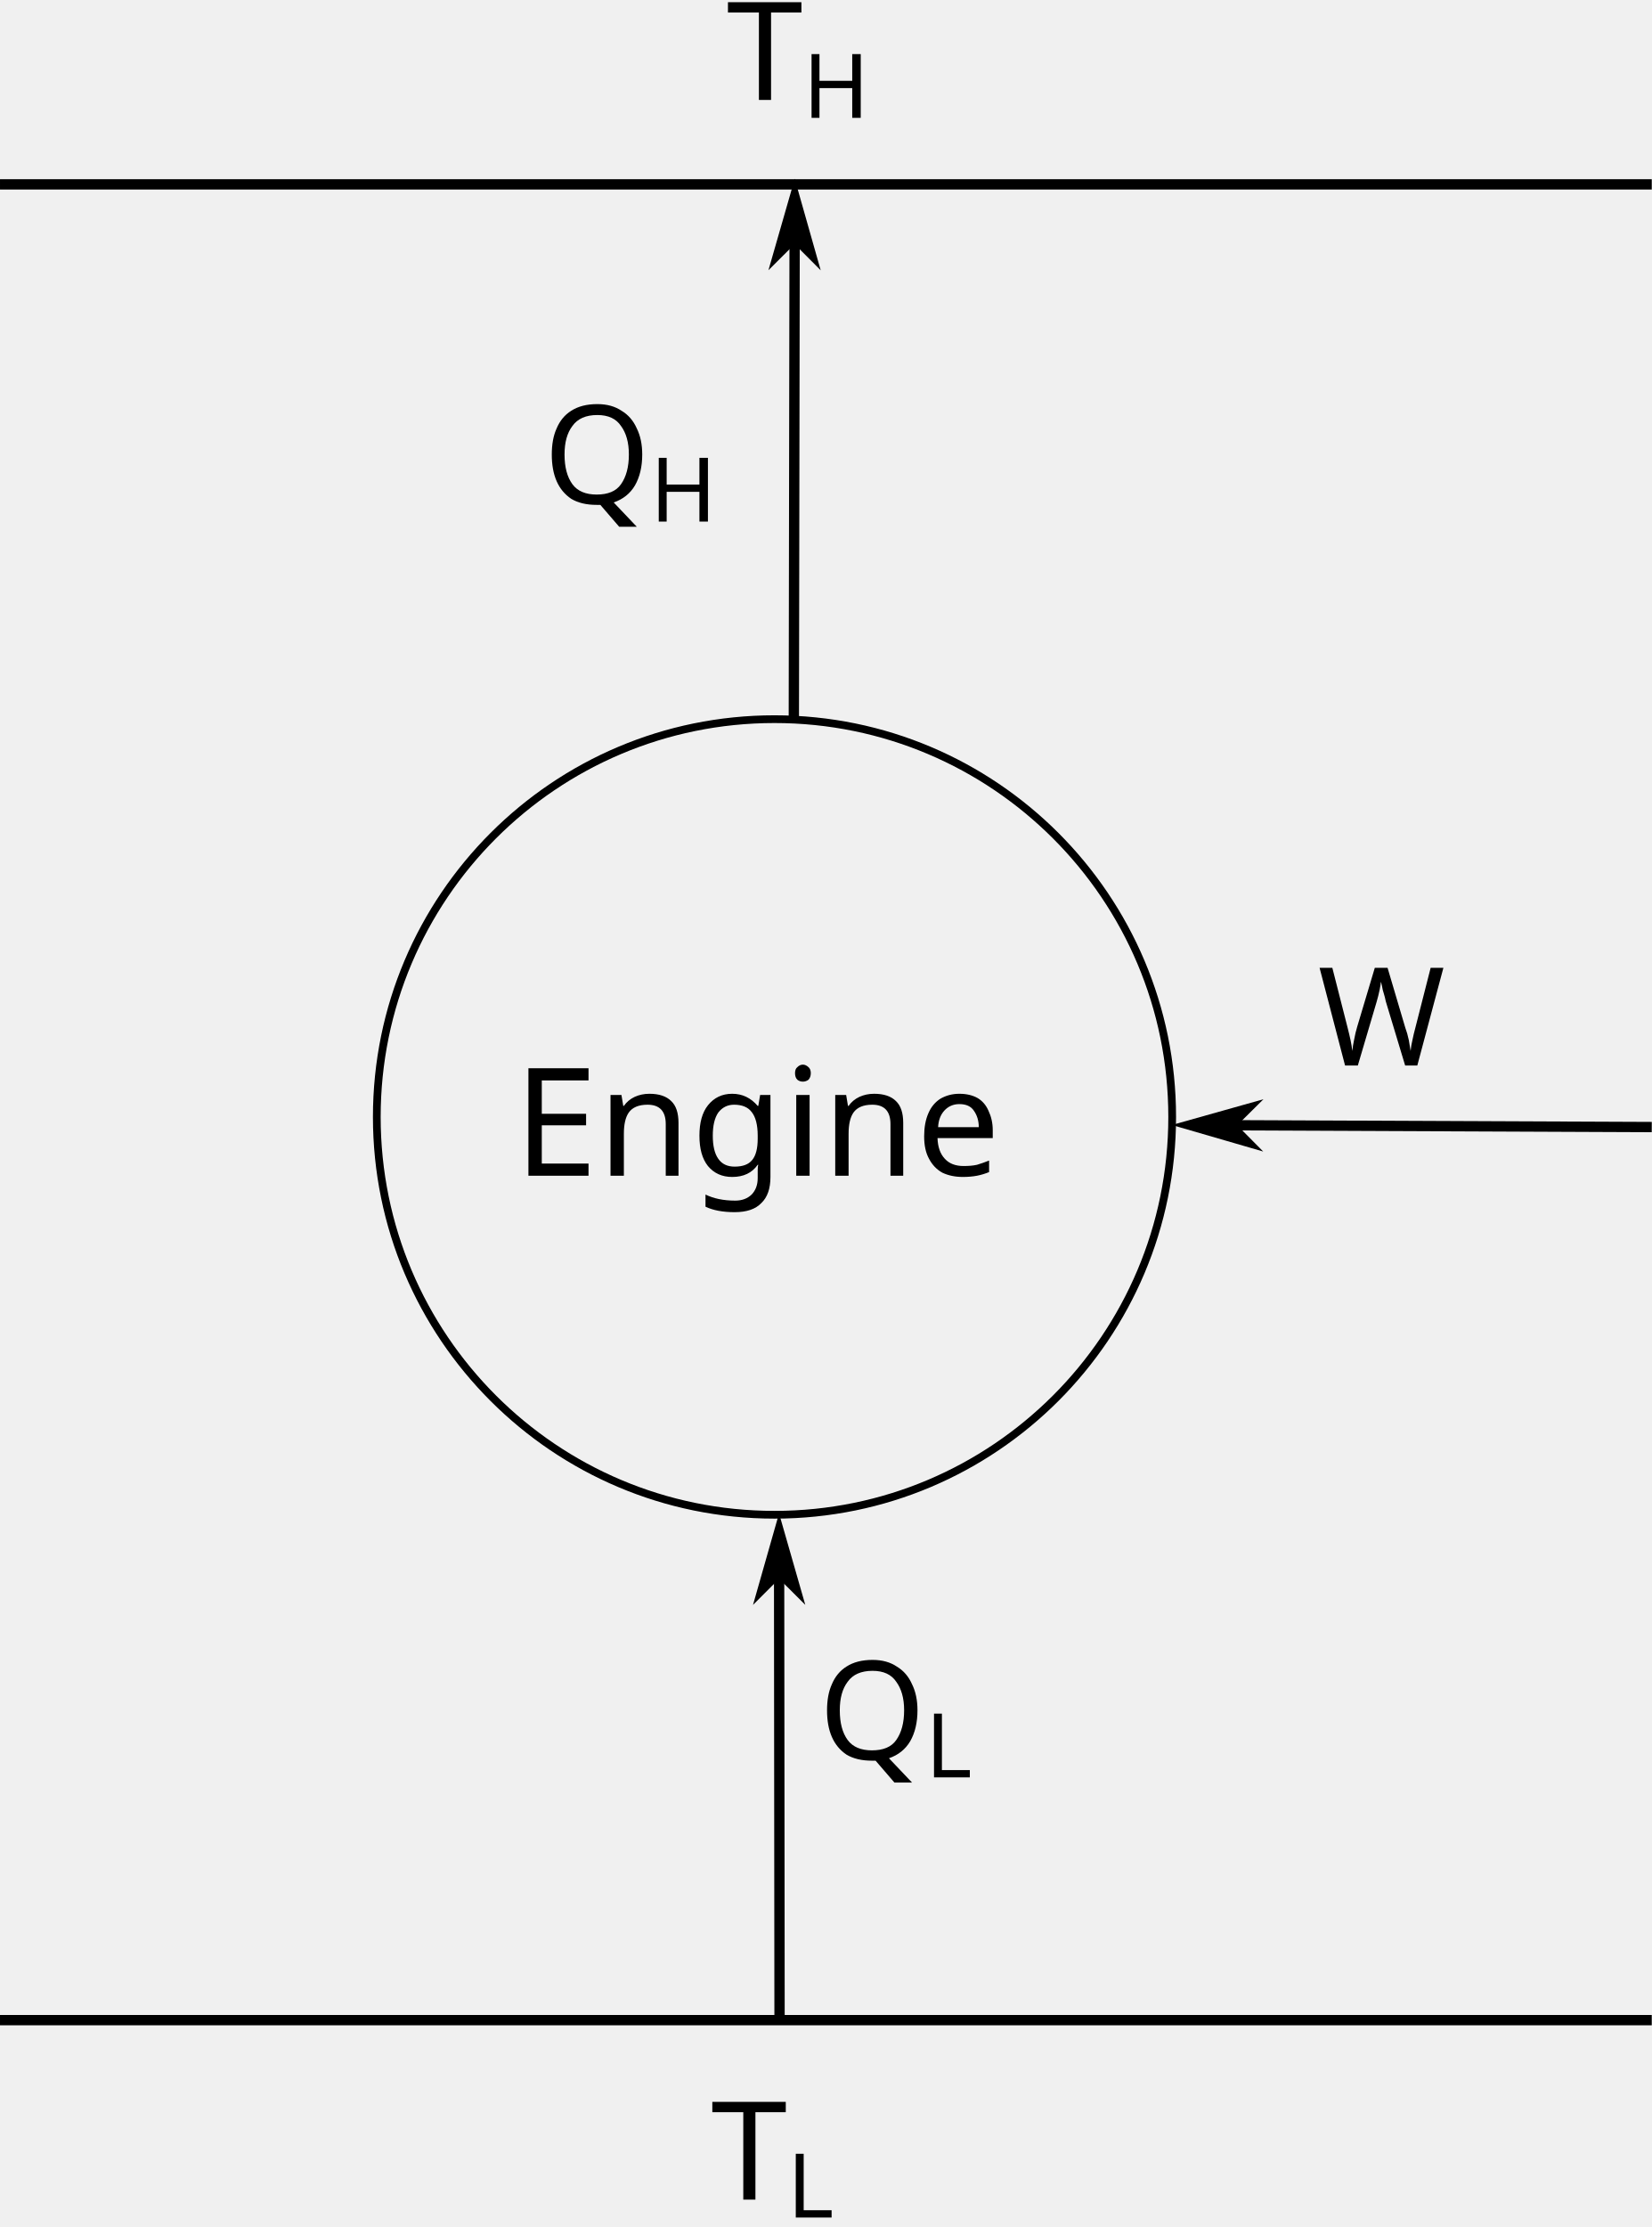
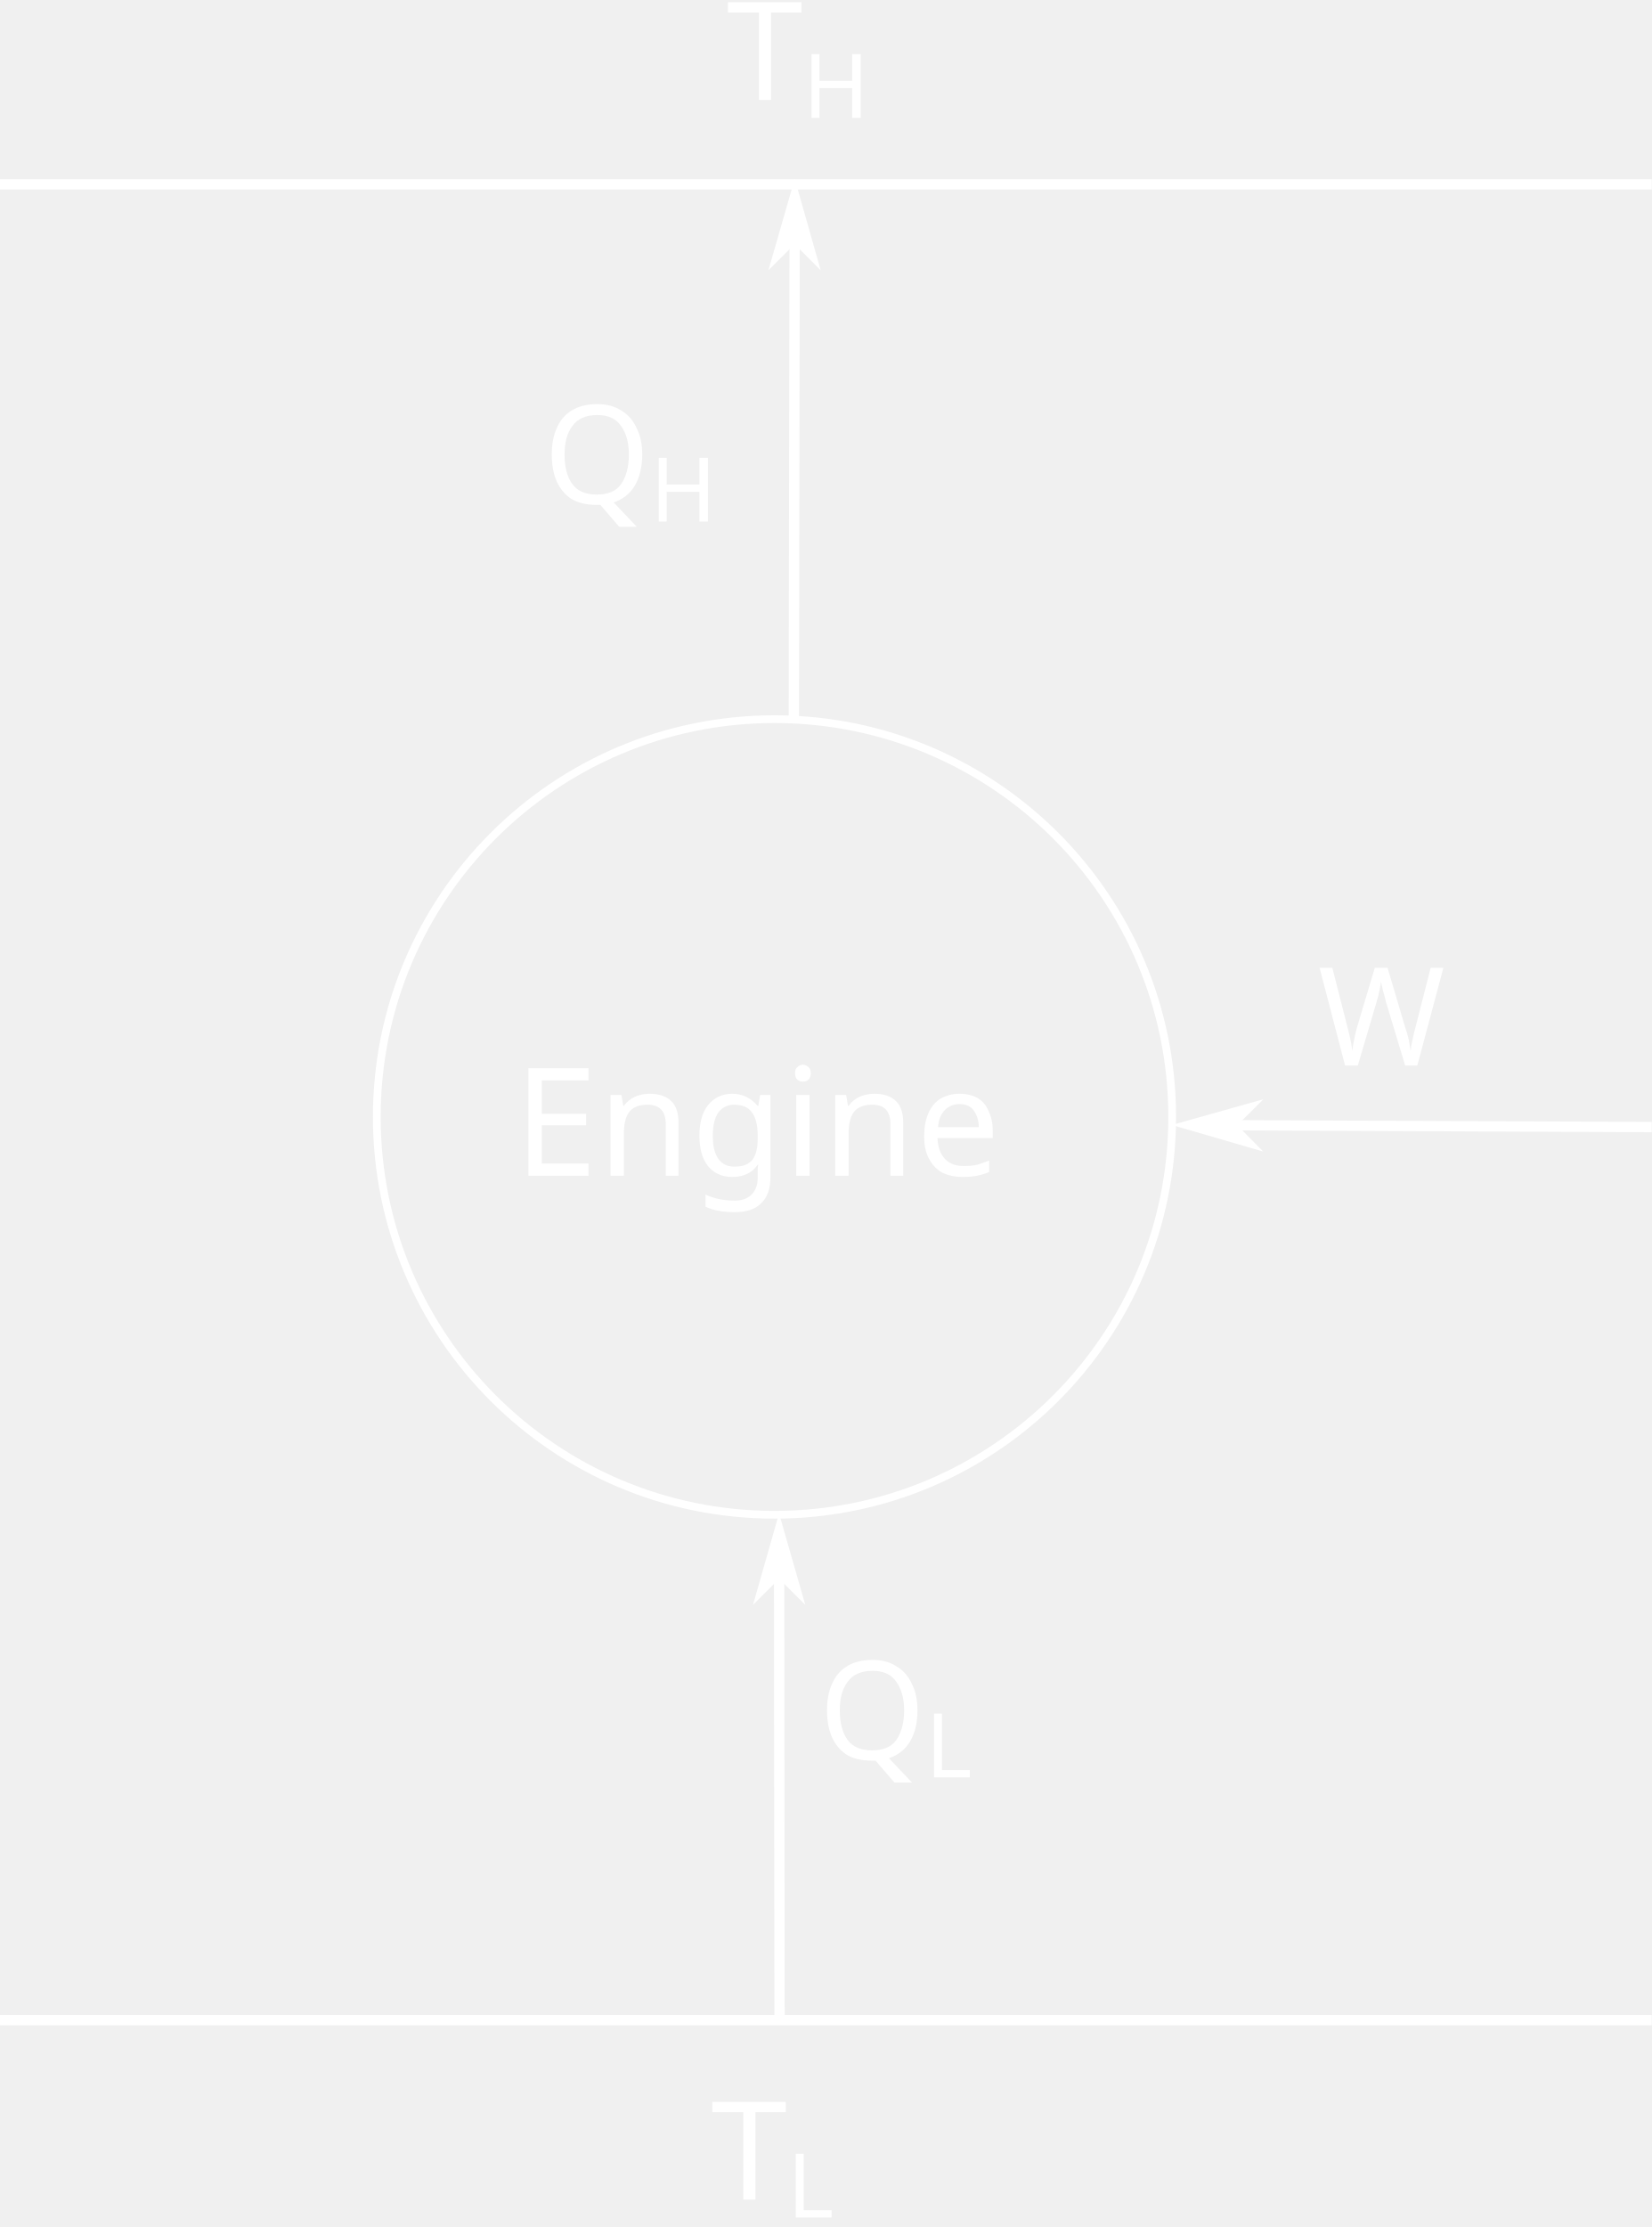
<svg xmlns="http://www.w3.org/2000/svg" width="42.523mm" height="57.316mm" viewBox="0 0 42.523 57.316" version="1.1" id="svg8">
  <defs id="defs2">
    <marker orient="auto" refY="0" refX="0" id="marker6065" style="overflow:visible">
-       <path id="path6063" d="M 0,0 5,-5 -12.5,0 5,5 Z" style="fill:#000000;fill-opacity:1;fill-rule:evenodd;stroke:#000000;stroke-width:1pt;stroke-opacity:1" transform="matrix(0.4,0,0,0.4,4,0)" />
+       <path id="path6063" d="M 0,0 5,-5 -12.5,0 5,5 Z" style="fill:#ffffff;fill-opacity:1;fill-rule:evenodd;stroke:#ffffff;stroke-width:1pt;stroke-opacity:1" transform="matrix(0.4,0,0,0.4,4,0)" />
    </marker>
    <marker style="overflow:visible" id="marker5893" refX="0" refY="0" orient="auto">
-       <path transform="matrix(0.4,0,0,0.4,4,0)" style="fill:#000000;fill-opacity:1;fill-rule:evenodd;stroke:#000000;stroke-width:1pt;stroke-opacity:1" d="M 0,0 5,-5 -12.5,0 5,5 Z" id="path5891" />
+       <path transform="matrix(0.4,0,0,0.4,4,0)" style="fill:#ffffff;fill-opacity:1;fill-rule:evenodd;stroke:#ffffff;stroke-width:1pt;stroke-opacity:1" d="M 0,0 5,-5 -12.5,0 5,5 Z" id="path5891" />
    </marker>
    <marker orient="auto" refY="0" refX="0" id="Arrow1Mstart" style="overflow:visible">
-       <path id="path877" d="M 0,0 5,-5 -12.5,0 5,5 Z" style="fill:#000000;fill-opacity:1;fill-rule:evenodd;stroke:#000000;stroke-width:1pt;stroke-opacity:1" transform="matrix(0.4,0,0,0.4,4,0)" />
+       <path id="path877" d="M 0,0 5,-5 -12.5,0 5,5 Z" style="fill:#ffffff;fill-opacity:1;fill-rule:evenodd;stroke:#ffffff;stroke-width:1pt;stroke-opacity:1" transform="matrix(0.4,0,0,0.4,4,0)" />
    </marker>
    <marker style="overflow:visible" id="marker1487" refX="0" refY="0" orient="auto">
-       <path transform="matrix(-0.4,0,0,-0.4,-4,0)" style="fill:#000000;fill-opacity:1;fill-rule:evenodd;stroke:#000000;stroke-width:1pt;stroke-opacity:1" d="M 0,0 5,-5 -12.5,0 5,5 Z" id="path1485" />
+       <path transform="matrix(-0.4,0,0,-0.4,-4,0)" style="fill:#ffffff;fill-opacity:1;fill-rule:evenodd;stroke:#ffffff;stroke-width:1pt;stroke-opacity:1" d="M 0,0 5,-5 -12.5,0 5,5 Z" id="path1485" />
    </marker>
    <marker orient="auto" refY="0" refX="0" id="Arrow1Mend" style="overflow:visible">
-       <path id="path880" d="M 0,0 5,-5 -12.5,0 5,5 Z" style="fill:#000000;fill-opacity:1;fill-rule:evenodd;stroke:#000000;stroke-width:1pt;stroke-opacity:1" transform="matrix(-0.4,0,0,-0.4,-4,0)" />
+       <path id="path880" d="M 0,0 5,-5 -12.5,0 5,5 Z" style="fill:#ffffff;fill-opacity:1;fill-rule:evenodd;stroke:#ffffff;stroke-width:1pt;stroke-opacity:1" transform="matrix(-0.4,0,0,-0.4,-4,0)" />
    </marker>
    <marker orient="auto" refY="0" refX="0" id="Arrow1Lend" style="overflow:visible">
-       <path id="path874" d="M 0,0 5,-5 -12.5,0 5,5 Z" style="fill:#000000;fill-opacity:1;fill-rule:evenodd;stroke:#000000;stroke-width:1pt;stroke-opacity:1" transform="matrix(-0.8,0,0,-0.8,-10,0)" />
+       <path id="path874" d="M 0,0 5,-5 -12.5,0 5,5 Z" style="fill:#ffffff;fill-opacity:1;fill-rule:evenodd;stroke:#ffffff;stroke-width:1pt;stroke-opacity:1" transform="matrix(-0.8,0,0,-0.8,-10,0)" />
    </marker>
  </defs>
  <g id="layer1" transform="translate(-19.0878,-225.92)">
-     <circle style="fill:none;fill-opacity:1;stroke:#000000;stroke-width:0.199;stroke-linejoin:miter;stroke-miterlimit:4;stroke-dasharray:none;stroke-dashoffset:0;stroke-opacity:1;paint-order:fill markers stroke" id="path815" cx="39.026" cy="254.667" r="10.238" />
-     <text xml:space="preserve" style="font-style:normal;font-variant:normal;font-weight:normal;font-stretch:normal;font-size:3.528px;line-height:1.25;font-family:sans-serif;-inkscape-font-specification:'sans-serif, Normal';font-variant-ligatures:normal;font-variant-caps:normal;font-variant-numeric:normal;font-feature-settings:normal;text-align:start;letter-spacing:0px;word-spacing:0px;writing-mode:lr-tb;text-anchor:start;fill:#000000;fill-opacity:1;stroke:none;stroke-width:0.265" x="32.317" y="256.179" id="text819">
+     <circle style="fill:none;fill-opacity:1;stroke:#ffffff;stroke-width:0.199;stroke-linejoin:miter;stroke-miterlimit:4;stroke-dasharray:none;stroke-dashoffset:0;stroke-opacity:1;paint-order:fill markers stroke" id="path815" cx="39.026" cy="254.667" r="10.238" />
+     <text xml:space="preserve" style="font-style:normal;font-variant:normal;font-weight:normal;font-stretch:normal;font-size:3.528px;line-height:1.25;font-family:sans-serif;-inkscape-font-specification:'sans-serif, Normal';font-variant-ligatures:normal;font-variant-caps:normal;font-variant-numeric:normal;font-feature-settings:normal;text-align:start;letter-spacing:0px;word-spacing:0px;writing-mode:lr-tb;text-anchor:start;fill:#ffffff;fill-opacity:1;stroke:none;stroke-width:0.265" x="32.317" y="256.179" id="text819">
      <tspan x="32.317" y="256.179" style="font-size:3.881px;stroke-width:0.265" id="tspan821">Engine</tspan>
    </text>
-     <path style="fill:none;stroke:#000000;stroke-width:0.265px;stroke-linecap:butt;stroke-linejoin:miter;stroke-opacity:1" d="M 19.088,230.665 H 61.61" id="path842" />
-     <path style="fill:none;stroke:#000000;stroke-width:0.265px;stroke-linecap:butt;stroke-linejoin:miter;stroke-opacity:1" d="M 19.088,277.912 H 61.61" id="path842-3" />
-     <path style="fill:none;stroke:#000000;stroke-width:0.265;stroke-linecap:butt;stroke-linejoin:miter;stroke-miterlimit:4;stroke-dasharray:none;stroke-opacity:1;marker-start:url(#Arrow1Mstart)" d="m 39.546,231.043 -0.022,13.337" id="path867" />
-     <path style="fill:none;stroke:#000000;stroke-width:0.265px;stroke-linecap:butt;stroke-linejoin:miter;stroke-opacity:1;marker-start:url(#marker6065)" d="m 39.144,265.392 0.012,12.438" id="path869" />
-     <path style="fill:none;stroke:#000000;stroke-width:0.265px;stroke-linecap:butt;stroke-linejoin:miter;stroke-opacity:1;marker-start:url(#marker5893)" d="m 49.778,254.876 11.832,0.051" id="path1477" />
-     <text xml:space="preserve" style="font-style:normal;font-variant:normal;font-weight:normal;font-stretch:normal;font-size:3.528px;line-height:1.25;font-family:sans-serif;-inkscape-font-specification:'sans-serif, Normal';font-variant-ligatures:normal;font-variant-caps:normal;font-variant-numeric:normal;font-feature-settings:normal;text-align:start;letter-spacing:0px;word-spacing:0px;writing-mode:lr-tb;text-anchor:start;fill:#000000;fill-opacity:1;stroke:none;stroke-width:0.265" x="37.798" y="228.492" id="text1737">
+     <path style="fill:none;stroke:#ffffff;stroke-width:0.265px;stroke-linecap:butt;stroke-linejoin:miter;stroke-opacity:1" d="M 19.088,230.665 H 61.61" id="path842" />
+     <path style="fill:none;stroke:#ffffff;stroke-width:0.265px;stroke-linecap:butt;stroke-linejoin:miter;stroke-opacity:1" d="M 19.088,277.912 H 61.61" id="path842-3" />
+     <path style="fill:none;stroke:#ffffff;stroke-width:0.265;stroke-linecap:butt;stroke-linejoin:miter;stroke-miterlimit:4;stroke-dasharray:none;stroke-opacity:1;marker-start:url(#Arrow1Mstart)" d="m 39.546,231.043 -0.022,13.337" id="path867" />
+     <path style="fill:none;stroke:#ffffff;stroke-width:0.265px;stroke-linecap:butt;stroke-linejoin:miter;stroke-opacity:1;marker-start:url(#marker6065)" d="m 39.144,265.392 0.012,12.438" id="path869" />
+     <path style="fill:none;stroke:#ffffff;stroke-width:0.265px;stroke-linecap:butt;stroke-linejoin:miter;stroke-opacity:1;marker-start:url(#marker5893)" d="m 49.778,254.876 11.832,0.051" id="path1477" />
+     <text xml:space="preserve" style="font-style:normal;font-variant:normal;font-weight:normal;font-stretch:normal;font-size:3.528px;line-height:1.25;font-family:sans-serif;-inkscape-font-specification:'sans-serif, Normal';font-variant-ligatures:normal;font-variant-caps:normal;font-variant-numeric:normal;font-feature-settings:normal;text-align:start;letter-spacing:0px;word-spacing:0px;writing-mode:lr-tb;text-anchor:start;fill:#ffffff;fill-opacity:1;stroke:none;stroke-width:0.265" x="37.798" y="228.492" id="text1737">
      <tspan id="tspan1735" x="37.798" y="228.492" style="stroke-width:0.265">T<tspan style="font-size:65%;baseline-shift:sub" id="tspan1739">H</tspan>
      </tspan>
    </text>
-     <text xml:space="preserve" style="font-style:normal;font-variant:normal;font-weight:normal;font-stretch:normal;font-size:3.528px;line-height:1.25;font-family:sans-serif;-inkscape-font-specification:'sans-serif, Normal';font-variant-ligatures:normal;font-variant-caps:normal;font-variant-numeric:normal;font-feature-settings:normal;text-align:start;letter-spacing:0px;word-spacing:0px;writing-mode:lr-tb;text-anchor:start;fill:#000000;fill-opacity:1;stroke:none;stroke-width:0.265" x="37.393" y="282.531" id="text1737-6">
+     <text xml:space="preserve" style="font-style:normal;font-variant:normal;font-weight:normal;font-stretch:normal;font-size:3.528px;line-height:1.25;font-family:sans-serif;-inkscape-font-specification:'sans-serif, Normal';font-variant-ligatures:normal;font-variant-caps:normal;font-variant-numeric:normal;font-feature-settings:normal;text-align:start;letter-spacing:0px;word-spacing:0px;writing-mode:lr-tb;text-anchor:start;fill:#ffffff;fill-opacity:1;stroke:none;stroke-width:0.265" x="37.393" y="282.531" id="text1737-6">
      <tspan id="tspan1735-7" x="37.393" y="282.531" style="stroke-width:0.265">T<tspan style="font-size:65%;baseline-shift:sub" id="tspan1762">L</tspan>
      </tspan>
    </text>
-     <text xml:space="preserve" style="font-style:normal;font-variant:normal;font-weight:normal;font-stretch:normal;font-size:3.528px;line-height:1.25;font-family:sans-serif;-inkscape-font-specification:'sans-serif, Normal';font-variant-ligatures:normal;font-variant-caps:normal;font-variant-numeric:normal;font-feature-settings:normal;text-align:start;letter-spacing:0px;word-spacing:0px;writing-mode:lr-tb;text-anchor:start;fill:#000000;fill-opacity:1;stroke:none;stroke-width:0.265" x="33.073" y="238.886" id="text1766">
+     <text xml:space="preserve" style="font-style:normal;font-variant:normal;font-weight:normal;font-stretch:normal;font-size:3.528px;line-height:1.25;font-family:sans-serif;-inkscape-font-specification:'sans-serif, Normal';font-variant-ligatures:normal;font-variant-caps:normal;font-variant-numeric:normal;font-feature-settings:normal;text-align:start;letter-spacing:0px;word-spacing:0px;writing-mode:lr-tb;text-anchor:start;fill:#ffffff;fill-opacity:1;stroke:none;stroke-width:0.265" x="33.073" y="238.886" id="text1766">
      <tspan id="tspan1764" x="33.073" y="238.886" style="stroke-width:0.265">Q<tspan style="font-size:65%;baseline-shift:sub" id="tspan1768">H</tspan>
      </tspan>
    </text>
-     <text xml:space="preserve" style="font-style:normal;font-variant:normal;font-weight:normal;font-stretch:normal;font-size:3.528px;line-height:1.25;font-family:sans-serif;-inkscape-font-specification:'sans-serif, Normal';font-variant-ligatures:normal;font-variant-caps:normal;font-variant-numeric:normal;font-feature-settings:normal;text-align:start;letter-spacing:0px;word-spacing:0px;writing-mode:lr-tb;text-anchor:start;fill:#000000;fill-opacity:1;stroke:none;stroke-width:0.265" x="40.16" y="271.203" id="text1772">
+     <text xml:space="preserve" style="font-style:normal;font-variant:normal;font-weight:normal;font-stretch:normal;font-size:3.528px;line-height:1.25;font-family:sans-serif;-inkscape-font-specification:'sans-serif, Normal';font-variant-ligatures:normal;font-variant-caps:normal;font-variant-numeric:normal;font-feature-settings:normal;text-align:start;letter-spacing:0px;word-spacing:0px;writing-mode:lr-tb;text-anchor:start;fill:#ffffff;fill-opacity:1;stroke:none;stroke-width:0.265" x="40.16" y="271.203" id="text1772">
      <tspan id="tspan1770" x="40.16" y="271.203" style="stroke-width:0.265">Q<tspan style="font-size:65%;baseline-shift:sub" id="tspan1774">L</tspan>
      </tspan>
    </text>
-     <text xml:space="preserve" style="font-style:normal;font-variant:normal;font-weight:normal;font-stretch:normal;font-size:3.528px;line-height:1.25;font-family:sans-serif;-inkscape-font-specification:'sans-serif, Normal';font-variant-ligatures:normal;font-variant-caps:normal;font-variant-numeric:normal;font-feature-settings:normal;text-align:start;letter-spacing:0px;word-spacing:0px;writing-mode:lr-tb;text-anchor:start;fill:#000000;fill-opacity:1;stroke:none;stroke-width:0.265" x="53.011" y="253.344" id="text1778">
+     <text xml:space="preserve" style="font-style:normal;font-variant:normal;font-weight:normal;font-stretch:normal;font-size:3.528px;line-height:1.25;font-family:sans-serif;-inkscape-font-specification:'sans-serif, Normal';font-variant-ligatures:normal;font-variant-caps:normal;font-variant-numeric:normal;font-feature-settings:normal;text-align:start;letter-spacing:0px;word-spacing:0px;writing-mode:lr-tb;text-anchor:start;fill:#ffffff;fill-opacity:1;stroke:none;stroke-width:0.265" x="53.011" y="253.344" id="text1778">
      <tspan id="tspan1776" x="53.011" y="253.344" style="stroke-width:0.265">W</tspan>
    </text>
  </g>
</svg>
